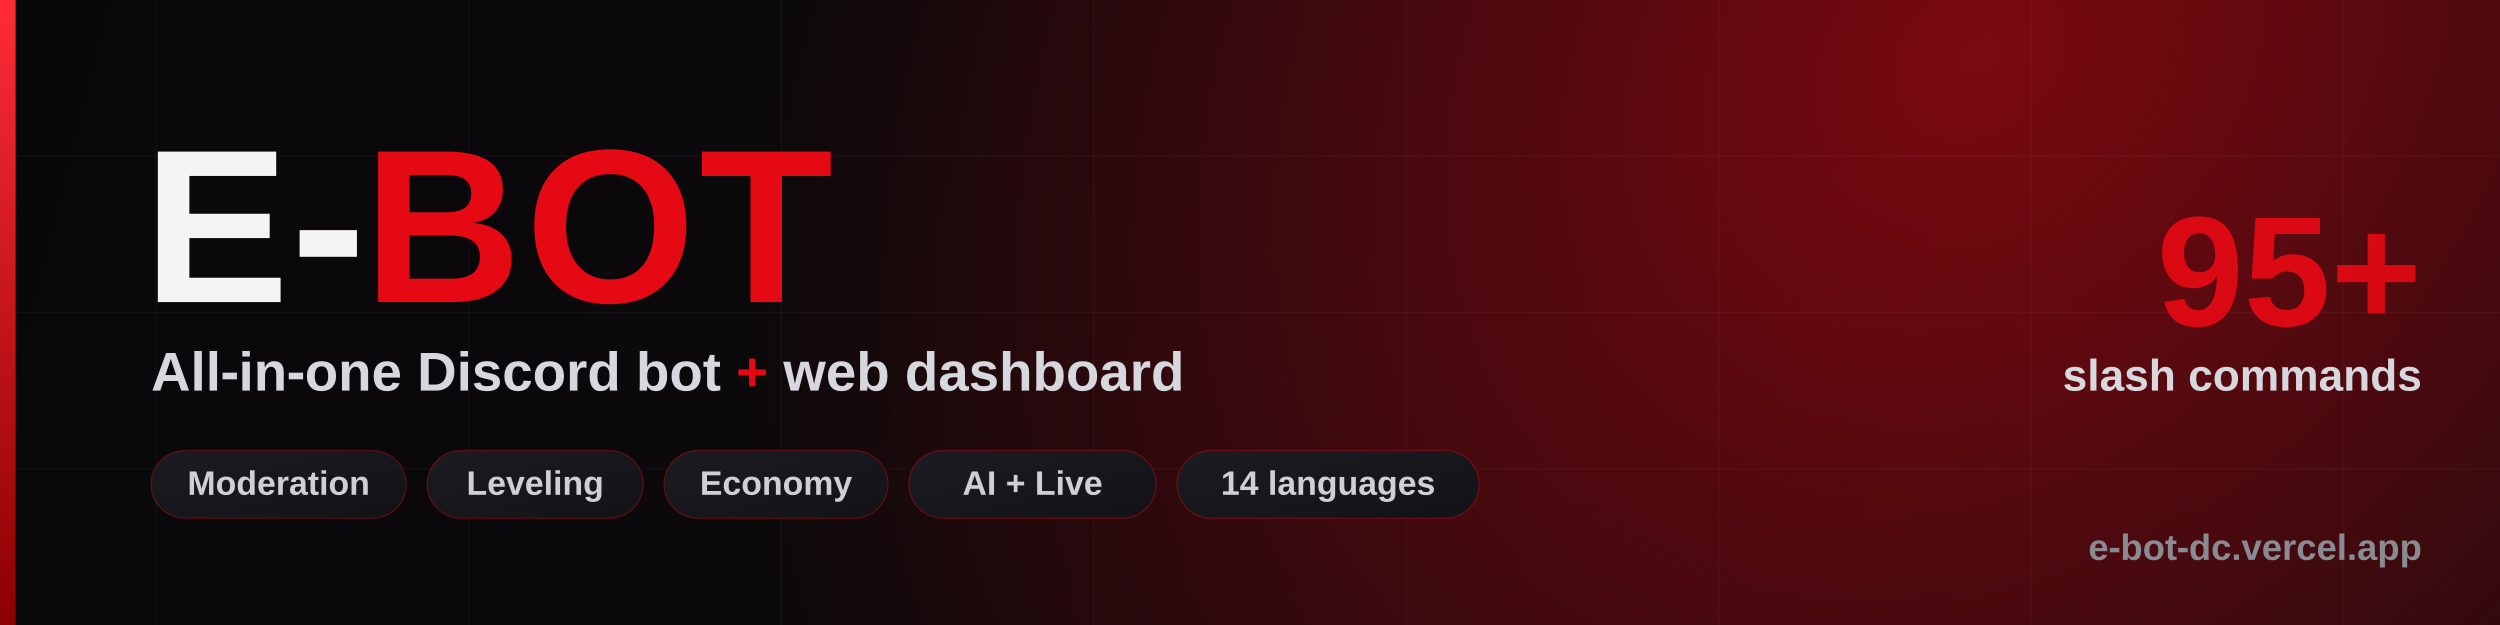
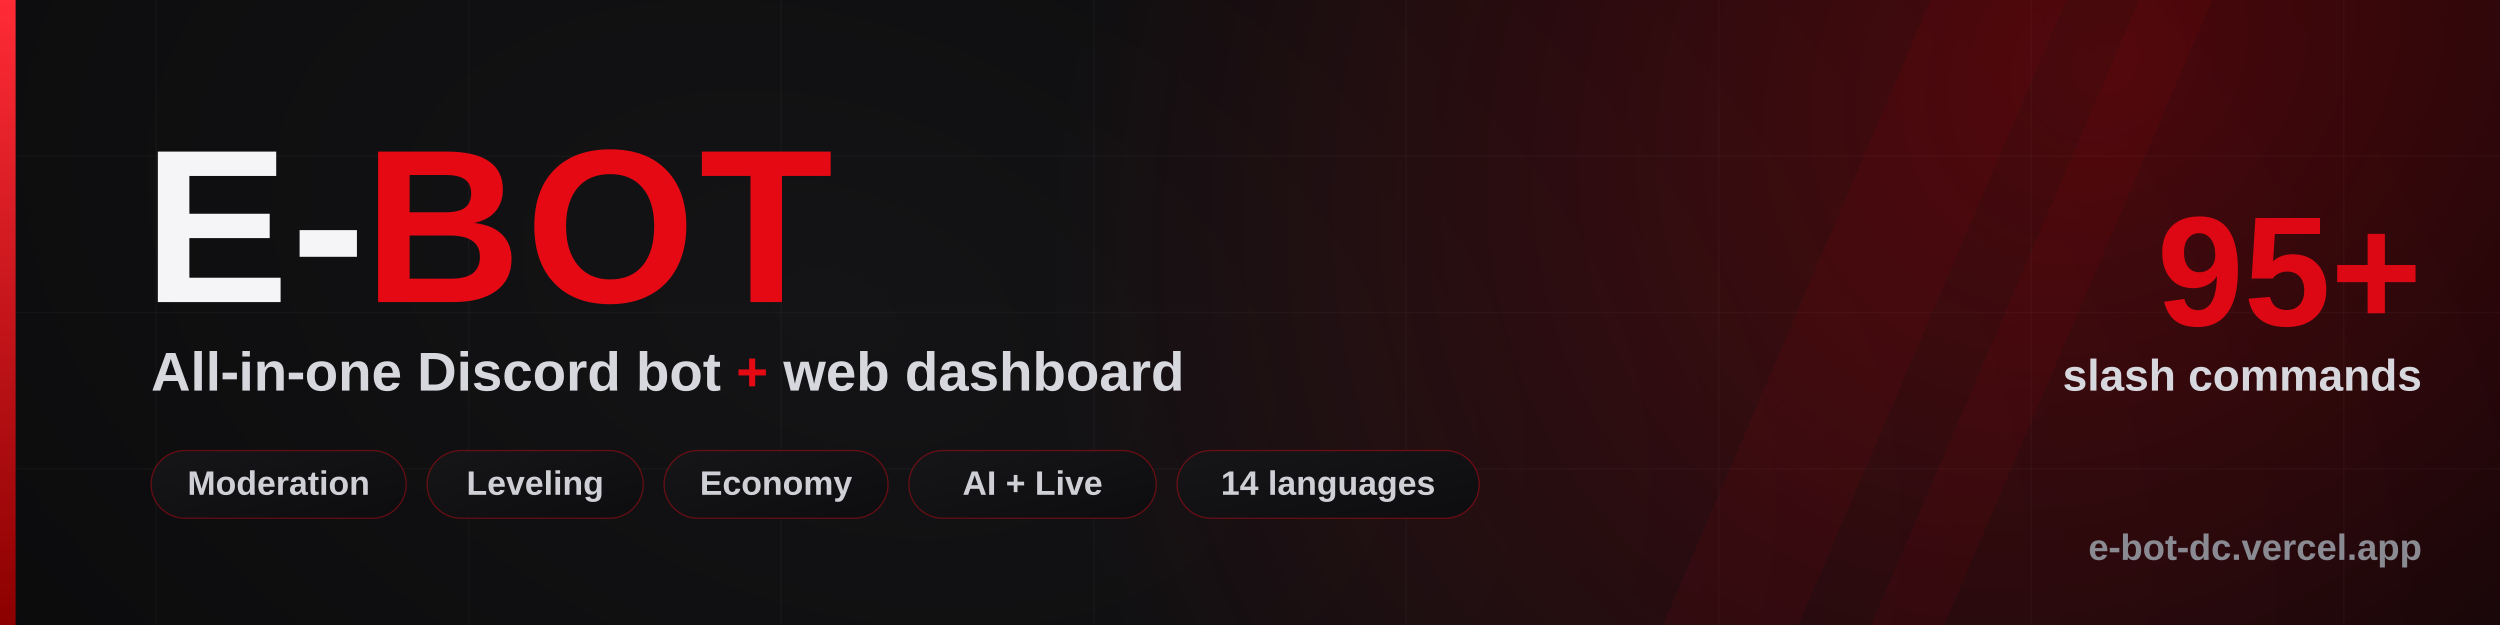
<svg xmlns="http://www.w3.org/2000/svg" width="1920" height="480" viewBox="0 0 1920 480" fill="none">
  <defs>
-     <linearGradient id="bg" x1="0" y1="0" x2="1920" y2="480" gradientUnits="userSpaceOnUse">
-       <stop stop-color="#08080a" />
-       <stop offset="1" stop-color="#140a0d" />
-     </linearGradient>
-     <radialGradient id="glow" cx="0" cy="0" r="1" gradientTransform="translate(1520 40) rotate(135) scale(1050 820)" gradientUnits="userSpaceOnUse">
-       <stop stop-color="#E50914" stop-opacity="0.5" />
+     <radialGradient id="bg" cx="0" cy="0" r="1" gradientTransform="translate(640 240) rotate(20) scale(1400 900)" gradientUnits="userSpaceOnUse">
+       <stop stop-color="#141416" />
+       <stop offset="1" stop-color="#060607" />
+     </radialGradient>
+     <radialGradient id="glow" cx="0" cy="0" r="1" gradientTransform="translate(1620 40) rotate(135) scale(900 720)" gradientUnits="userSpaceOnUse">
+       <stop stop-color="#E50914" stop-opacity="0.3" />
      <stop offset="1" stop-color="#E50914" stop-opacity="0" />
    </radialGradient>
    <linearGradient id="acc" x1="0" y1="0" x2="0" y2="480" gradientUnits="userSpaceOnUse">
      <stop stop-color="#ff2b36" />
      <stop offset="1" stop-color="#8b0000" />
    </linearGradient>
    <linearGradient id="chip" x1="0" y1="0" x2="1" y2="1">
-       <stop stop-color="#1b1b21" />
-       <stop offset="1" stop-color="#121217" />
+       <stop stop-color="#161618" />
+       <stop offset="1" stop-color="#0d0d0f" />
    </linearGradient>
  </defs>
  <rect width="1920" height="480" fill="url(#bg)" />
  <rect width="1920" height="480" fill="url(#glow)" />
-   <g stroke="#ffffff" stroke-opacity="0.035" stroke-width="1">
+   <g fill="#E50914" fill-opacity="0.06">
+     <path d="M1500 -40 L1604 -40 L1364 520 L1260 520 Z" />
+     <path d="M1660 -40 L1716 -40 L1476 520 L1420 520 Z" />
+   </g>
+   <g stroke="#ffffff" stroke-opacity="0.03" stroke-width="1">
    <path d="M120 0V480M360 0V480M600 0V480M840 0V480M1080 0V480M1320 0V480M1560 0V480M1800 0V480" />
    <path d="M0 120H1920M0 240H1920M0 360H1920" />
  </g>
  <rect x="0" y="0" width="12" height="480" fill="url(#acc)" />
-   <text x="110" y="232" font-family="'Arial Narrow', Impact, Arial, sans-serif" font-size="168" font-weight="800" letter-spacing="3" fill="#f4f4f7">E‑<tspan fill="#E50914">BOT</tspan>
+   <text x="110" y="232" font-family="'Arial Narrow', Impact, Arial, sans-serif" font-size="168" font-weight="800" letter-spacing="3" fill="#f5f5f7">E‑<tspan fill="#E50914">BOT</tspan>
  </text>
  <text x="116" y="300" font-family="Arial, sans-serif" font-size="42" font-weight="700" fill="#d7d7de">All‑in‑one Discord bot <tspan fill="#E50914">+</tspan> web dashboard</text>
  <g font-family="Arial, sans-serif" font-size="26" font-weight="700" fill="#cfcfd6">
    <g>
-       <rect x="116" y="346" width="196" height="52" rx="26" fill="url(#chip)" stroke="#E50914" stroke-opacity="0.35" />
+       <rect x="116" y="346" width="196" height="52" rx="26" fill="url(#chip)" stroke="#E50914" stroke-opacity="0.4" />
      <text x="214" y="380" text-anchor="middle">Moderation</text>
    </g>
    <g>
-       <rect x="328" y="346" width="166" height="52" rx="26" fill="url(#chip)" stroke="#E50914" stroke-opacity="0.35" />
+       <rect x="328" y="346" width="166" height="52" rx="26" fill="url(#chip)" stroke="#E50914" stroke-opacity="0.4" />
      <text x="411" y="380" text-anchor="middle">Leveling</text>
    </g>
    <g>
-       <rect x="510" y="346" width="172" height="52" rx="26" fill="url(#chip)" stroke="#E50914" stroke-opacity="0.35" />
+       <rect x="510" y="346" width="172" height="52" rx="26" fill="url(#chip)" stroke="#E50914" stroke-opacity="0.4" />
      <text x="596" y="380" text-anchor="middle">Economy</text>
    </g>
    <g>
-       <rect x="698" y="346" width="190" height="52" rx="26" fill="url(#chip)" stroke="#E50914" stroke-opacity="0.35" />
+       <rect x="698" y="346" width="190" height="52" rx="26" fill="url(#chip)" stroke="#E50914" stroke-opacity="0.4" />
      <text x="793" y="380" text-anchor="middle">AI + Live</text>
    </g>
    <g>
-       <rect x="904" y="346" width="232" height="52" rx="26" fill="url(#chip)" stroke="#E50914" stroke-opacity="0.35" />
+       <rect x="904" y="346" width="232" height="52" rx="26" fill="url(#chip)" stroke="#E50914" stroke-opacity="0.4" />
      <text x="1020" y="380" text-anchor="middle">14 languages</text>
    </g>
  </g>
  <g text-anchor="end" font-family="Arial, sans-serif">
-     <text x="1860" y="250" font-size="120" font-weight="800" fill="#E50914" fill-opacity="0.92">95+</text>
+     <text x="1860" y="250" font-size="120" font-weight="800" fill="#E50914" fill-opacity="0.95">95+</text>
    <text x="1860" y="300" font-size="34" font-weight="700" fill="#d7d7de">slash commands</text>
    <text x="1860" y="430" font-size="28" font-weight="600" fill="#8a8a93">e‑bot‑dc.vercel.app</text>
  </g>
</svg>
